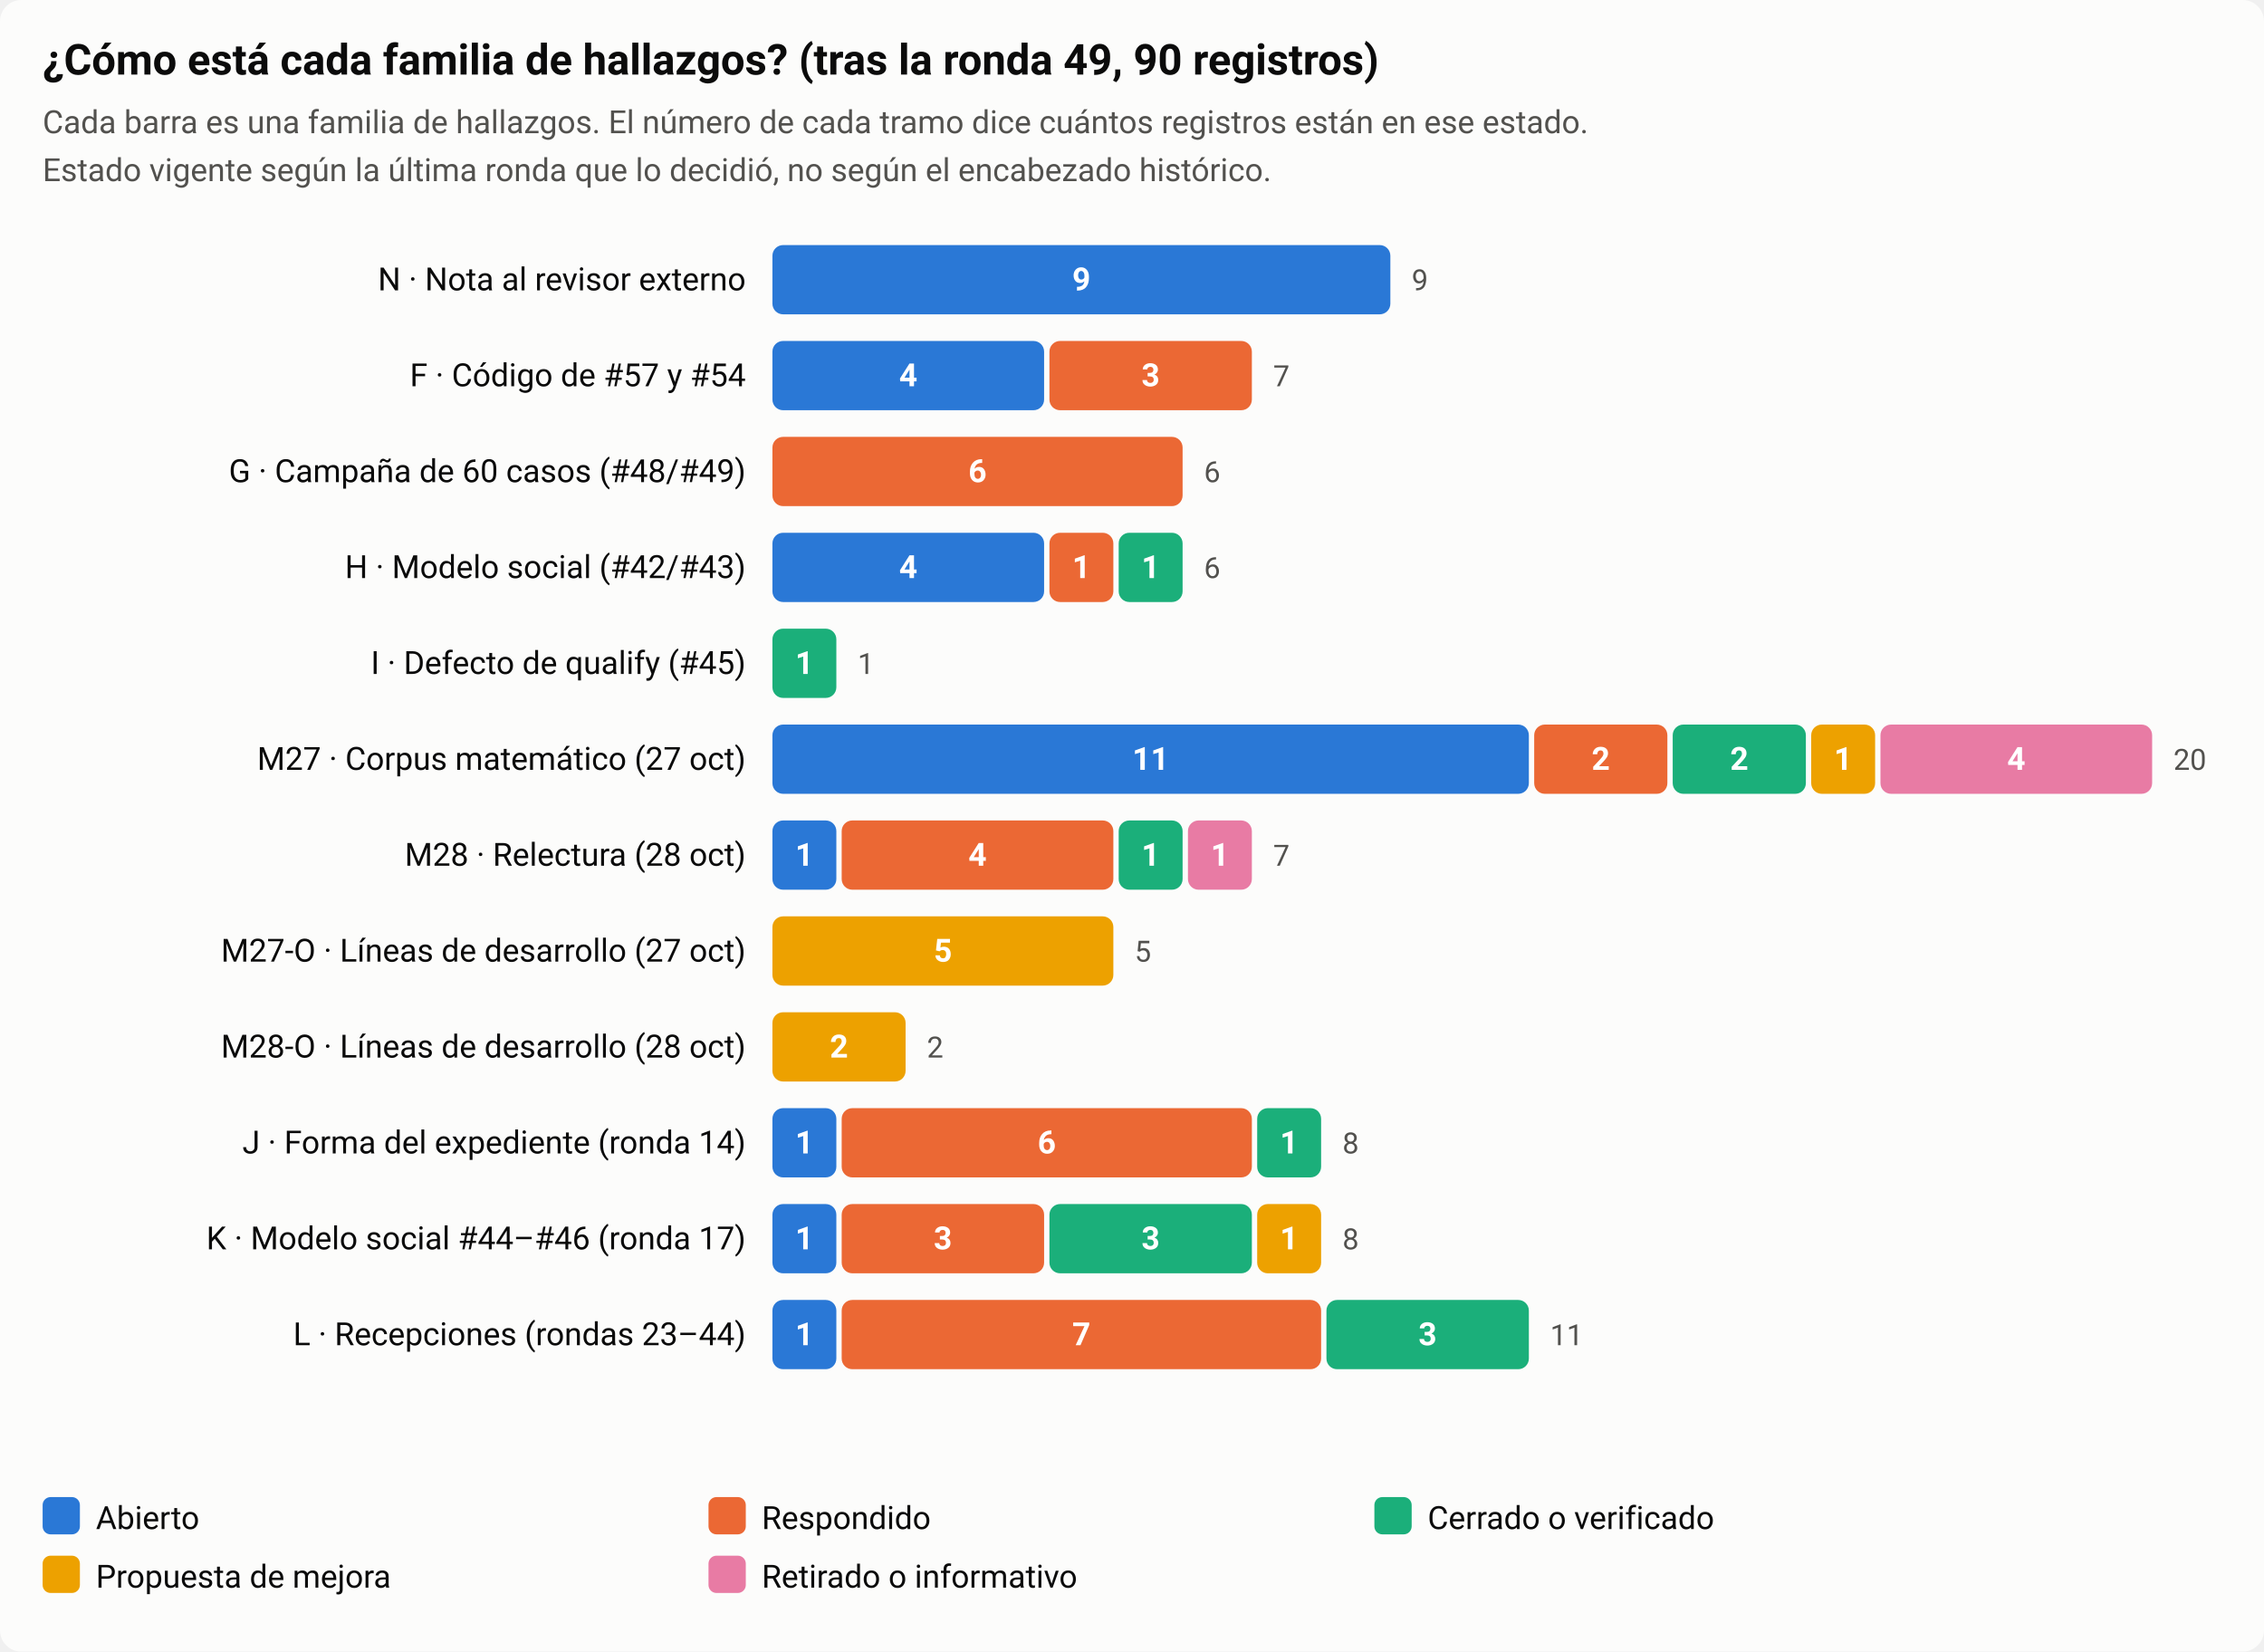
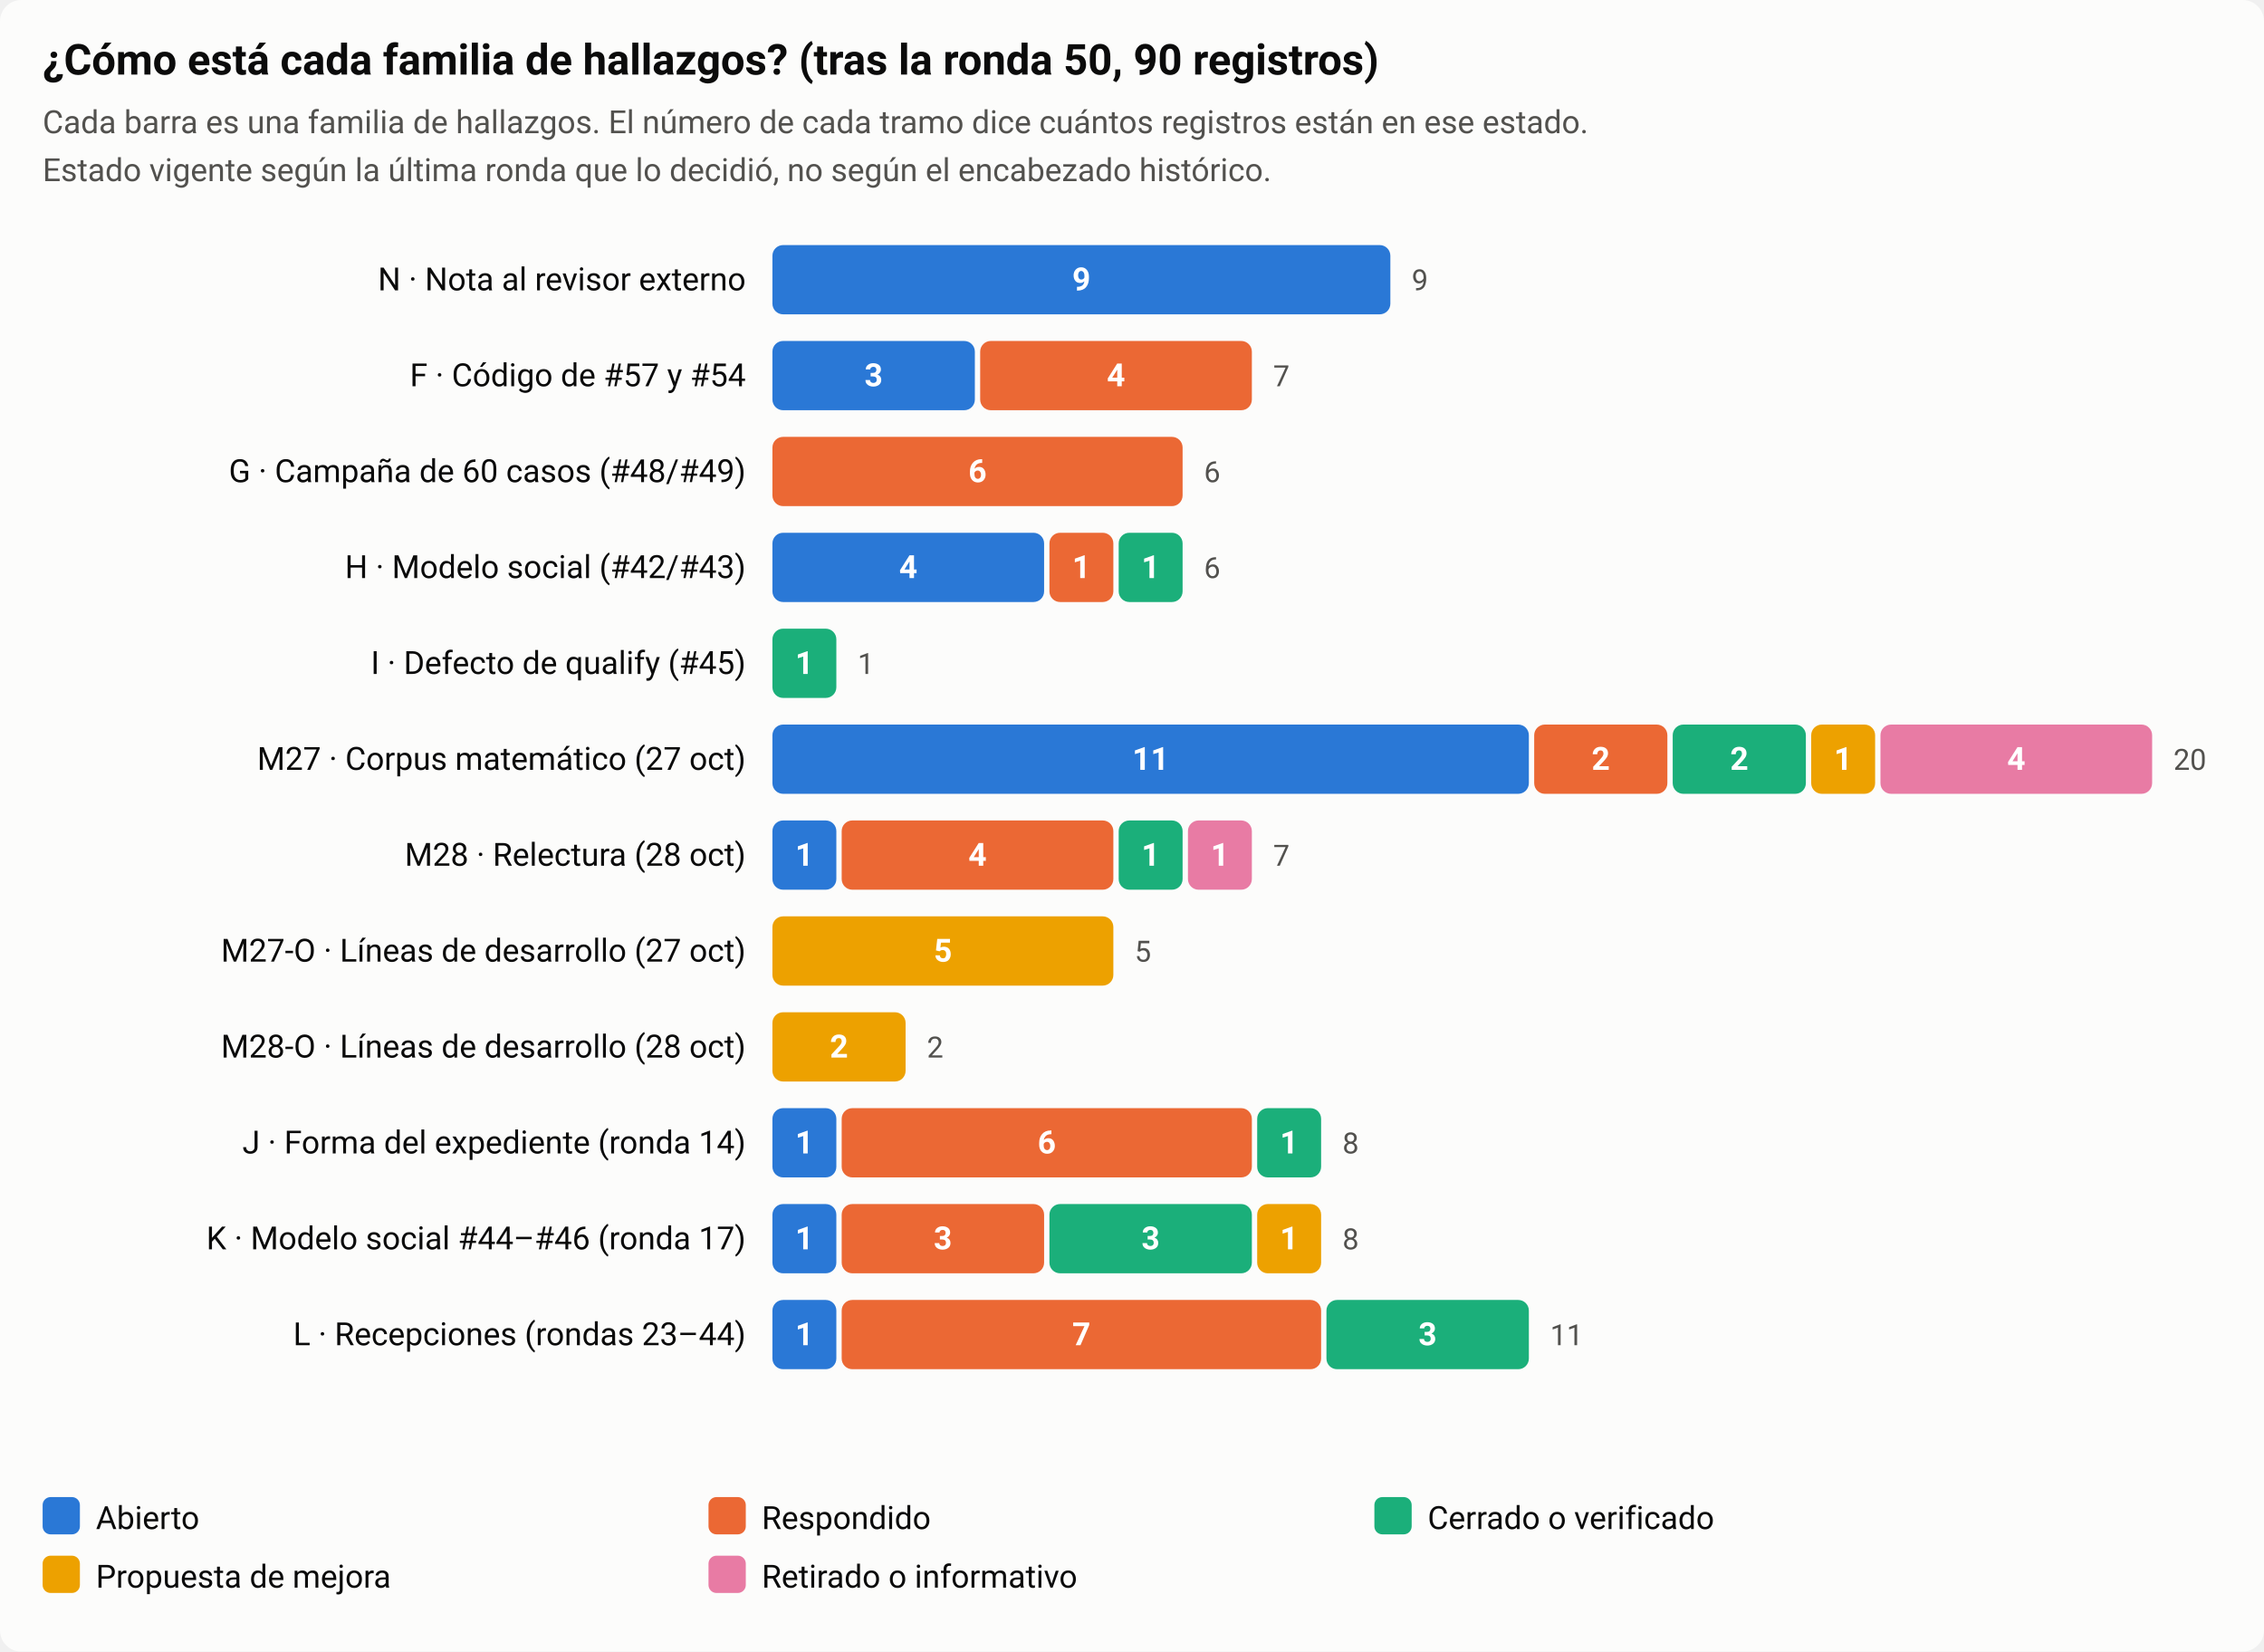
<svg xmlns="http://www.w3.org/2000/svg" viewBox="0 0 850 620" width="850" height="620" role="img" aria-label="Estado de los 79 registros de la auditoría por familia">
  <style>
  .ink{fill:#0b0b0b}.ink2{fill:#52514e}.bg{fill:#fcfcfb}.grid{stroke:#e4e3df}
  .s0{fill:#2a78d6}.s1{fill:#eb6834}.s2{fill:#1baf7a}.s3{fill:#eda100}.s4{fill:#e87ba4}
  .a0{fill:#2a78d6}.a1{fill:#eb6834}.a0s{stroke:#2a78d6}.a1s{stroke:#eb6834}
  text{font-family:system-ui,-apple-system,Segoe UI,Roboto,sans-serif}
  @media (prefers-color-scheme: dark){
    .ink{fill:#f0efec}.ink2{fill:#c3c2b7}.bg{fill:#1a1a19}.grid{stroke:#383835}
    .s0{fill:#3987e5}.s1{fill:#d95926}.s2{fill:#199e70}.s3{fill:#c98500}.s4{fill:#d55181}
    .a0{fill:#3987e5}.a1{fill:#d95926}.a0s{stroke:#3987e5}.a1s{stroke:#d95926}
  }
</style>
  <rect class="bg" width="850" height="620" rx="8" />
-   <text class="ink" x="16" y="28" font-size="16" font-weight="600">¿Cómo está cada familia de hallazgos? (tras la ronda 49, 90 registros)</text>
+   <text class="ink" x="16" y="28" font-size="16" font-weight="600">¿Cómo está cada familia de hallazgos? (tras la ronda 50, 90 registros)</text>
  <text class="ink2" x="16" y="50" font-size="12">Cada barra es una familia de hallazgos. El número de cada tramo dice cuántos registros están en ese estado.</text>
  <text class="ink2" x="16" y="68" font-size="12">Estado vigente según la última ronda que lo decidió, no según el encabezado histórico.</text>
  <text class="ink" x="280" y="109" font-size="12" text-anchor="end">N · Nota al revisor externo</text>
  <rect class="s0" x="290" y="92" width="232" height="26" rx="4" />
  <text x="406.0" y="109" font-size="12" font-weight="600" text-anchor="middle" fill="#fff">9</text>
  <text class="ink2" x="530" y="109" font-size="11">9</text>
  <text class="ink" x="280" y="145" font-size="12" text-anchor="end">F · Código de #57 y #54</text>
-   <rect class="s0" x="290" y="128" width="102" height="26" rx="4" />
-   <text x="341.0" y="145" font-size="12" font-weight="600" text-anchor="middle" fill="#fff">4</text>
-   <rect class="s1" x="394" y="128" width="76" height="26" rx="4" />
-   <text x="432.0" y="145" font-size="12" font-weight="600" text-anchor="middle" fill="#fff">3</text>
+   <rect class="s0" x="290" y="128" width="76" height="26" rx="4" />
+   <text x="328.0" y="145" font-size="12" font-weight="600" text-anchor="middle" fill="#fff">3</text>
+   <rect class="s1" x="368" y="128" width="102" height="26" rx="4" />
+   <text x="419.0" y="145" font-size="12" font-weight="600" text-anchor="middle" fill="#fff">4</text>
  <text class="ink2" x="478" y="145" font-size="11">7</text>
  <text class="ink" x="280" y="181" font-size="12" text-anchor="end">G · Campaña de 60 casos (#48/#49)</text>
  <rect class="s1" x="290" y="164" width="154" height="26" rx="4" />
  <text x="367.0" y="181" font-size="12" font-weight="600" text-anchor="middle" fill="#fff">6</text>
  <text class="ink2" x="452" y="181" font-size="11">6</text>
  <text class="ink" x="280" y="217" font-size="12" text-anchor="end">H · Modelo social (#42/#43)</text>
  <rect class="s0" x="290" y="200" width="102" height="26" rx="4" />
  <text x="341.0" y="217" font-size="12" font-weight="600" text-anchor="middle" fill="#fff">4</text>
  <rect class="s1" x="394" y="200" width="24" height="26" rx="4" />
  <text x="406.0" y="217" font-size="12" font-weight="600" text-anchor="middle" fill="#fff">1</text>
  <rect class="s2" x="420" y="200" width="24" height="26" rx="4" />
  <text x="432.0" y="217" font-size="12" font-weight="600" text-anchor="middle" fill="#fff">1</text>
  <text class="ink2" x="452" y="217" font-size="11">6</text>
  <text class="ink" x="280" y="253" font-size="12" text-anchor="end">I · Defecto de qualify (#45)</text>
  <rect class="s2" x="290" y="236" width="24" height="26" rx="4" />
  <text x="302.0" y="253" font-size="12" font-weight="600" text-anchor="middle" fill="#fff">1</text>
  <text class="ink2" x="322" y="253" font-size="11">1</text>
  <text class="ink" x="280" y="289" font-size="12" text-anchor="end">M27 · Corpus matemático (27 oct)</text>
  <rect class="s0" x="290" y="272" width="284" height="26" rx="4" />
  <text x="432.0" y="289" font-size="12" font-weight="600" text-anchor="middle" fill="#fff">11</text>
  <rect class="s1" x="576" y="272" width="50" height="26" rx="4" />
  <text x="601.0" y="289" font-size="12" font-weight="600" text-anchor="middle" fill="#fff">2</text>
  <rect class="s2" x="628" y="272" width="50" height="26" rx="4" />
  <text x="653.0" y="289" font-size="12" font-weight="600" text-anchor="middle" fill="#fff">2</text>
  <rect class="s3" x="680" y="272" width="24" height="26" rx="4" />
  <text x="692.0" y="289" font-size="12" font-weight="600" text-anchor="middle" fill="#fff">1</text>
  <rect class="s4" x="706" y="272" width="102" height="26" rx="4" />
  <text x="757.0" y="289" font-size="12" font-weight="600" text-anchor="middle" fill="#fff">4</text>
  <text class="ink2" x="816" y="289" font-size="11">20</text>
  <text class="ink" x="280" y="325" font-size="12" text-anchor="end">M28 · Relectura (28 oct)</text>
  <rect class="s0" x="290" y="308" width="24" height="26" rx="4" />
  <text x="302.0" y="325" font-size="12" font-weight="600" text-anchor="middle" fill="#fff">1</text>
  <rect class="s1" x="316" y="308" width="102" height="26" rx="4" />
  <text x="367.0" y="325" font-size="12" font-weight="600" text-anchor="middle" fill="#fff">4</text>
  <rect class="s2" x="420" y="308" width="24" height="26" rx="4" />
  <text x="432.0" y="325" font-size="12" font-weight="600" text-anchor="middle" fill="#fff">1</text>
  <rect class="s4" x="446" y="308" width="24" height="26" rx="4" />
  <text x="458.0" y="325" font-size="12" font-weight="600" text-anchor="middle" fill="#fff">1</text>
  <text class="ink2" x="478" y="325" font-size="11">7</text>
  <text class="ink" x="280" y="361" font-size="12" text-anchor="end">M27-O · Líneas de desarrollo (27 oct)</text>
  <rect class="s3" x="290" y="344" width="128" height="26" rx="4" />
  <text x="354.0" y="361" font-size="12" font-weight="600" text-anchor="middle" fill="#fff">5</text>
  <text class="ink2" x="426" y="361" font-size="11">5</text>
  <text class="ink" x="280" y="397" font-size="12" text-anchor="end">M28-O · Líneas de desarrollo (28 oct)</text>
  <rect class="s3" x="290" y="380" width="50" height="26" rx="4" />
  <text x="315.0" y="397" font-size="12" font-weight="600" text-anchor="middle" fill="#fff">2</text>
  <text class="ink2" x="348" y="397" font-size="11">2</text>
  <text class="ink" x="280" y="433" font-size="12" text-anchor="end">J · Forma del expediente (ronda 14)</text>
  <rect class="s0" x="290" y="416" width="24" height="26" rx="4" />
  <text x="302.0" y="433" font-size="12" font-weight="600" text-anchor="middle" fill="#fff">1</text>
  <rect class="s1" x="316" y="416" width="154" height="26" rx="4" />
  <text x="393.0" y="433" font-size="12" font-weight="600" text-anchor="middle" fill="#fff">6</text>
  <rect class="s2" x="472" y="416" width="24" height="26" rx="4" />
  <text x="484.0" y="433" font-size="12" font-weight="600" text-anchor="middle" fill="#fff">1</text>
  <text class="ink2" x="504" y="433" font-size="11">8</text>
  <text class="ink" x="280" y="469" font-size="12" text-anchor="end">K · Modelo social #44–#46 (ronda 17)</text>
  <rect class="s0" x="290" y="452" width="24" height="26" rx="4" />
  <text x="302.0" y="469" font-size="12" font-weight="600" text-anchor="middle" fill="#fff">1</text>
  <rect class="s1" x="316" y="452" width="76" height="26" rx="4" />
  <text x="354.0" y="469" font-size="12" font-weight="600" text-anchor="middle" fill="#fff">3</text>
  <rect class="s2" x="394" y="452" width="76" height="26" rx="4" />
  <text x="432.0" y="469" font-size="12" font-weight="600" text-anchor="middle" fill="#fff">3</text>
  <rect class="s3" x="472" y="452" width="24" height="26" rx="4" />
  <text x="484.0" y="469" font-size="12" font-weight="600" text-anchor="middle" fill="#fff">1</text>
  <text class="ink2" x="504" y="469" font-size="11">8</text>
  <text class="ink" x="280" y="505" font-size="12" text-anchor="end">L · Recepciones (rondas 23–44)</text>
  <rect class="s0" x="290" y="488" width="24" height="26" rx="4" />
  <text x="302.0" y="505" font-size="12" font-weight="600" text-anchor="middle" fill="#fff">1</text>
  <rect class="s1" x="316" y="488" width="180" height="26" rx="4" />
  <text x="406.0" y="505" font-size="12" font-weight="600" text-anchor="middle" fill="#fff">7</text>
  <rect class="s2" x="498" y="488" width="76" height="26" rx="4" />
  <text x="536.0" y="505" font-size="12" font-weight="600" text-anchor="middle" fill="#fff">3</text>
  <text class="ink2" x="582" y="505" font-size="11">11</text>
  <rect class="s0" x="16" y="562" width="14" height="14" rx="3" />
  <text class="ink" x="36" y="574" font-size="12">Abierto</text>
  <rect class="s1" x="266" y="562" width="14" height="14" rx="3" />
  <text class="ink" x="286" y="574" font-size="12">Respondido</text>
  <rect class="s2" x="516" y="562" width="14" height="14" rx="3" />
  <text class="ink" x="536" y="574" font-size="12">Cerrado o verificado</text>
  <rect class="s3" x="16" y="584" width="14" height="14" rx="3" />
  <text class="ink" x="36" y="596" font-size="12">Propuesta de mejora</text>
  <rect class="s4" x="266" y="584" width="14" height="14" rx="3" />
  <text class="ink" x="286" y="596" font-size="12">Retirado o informativo</text>
</svg>
